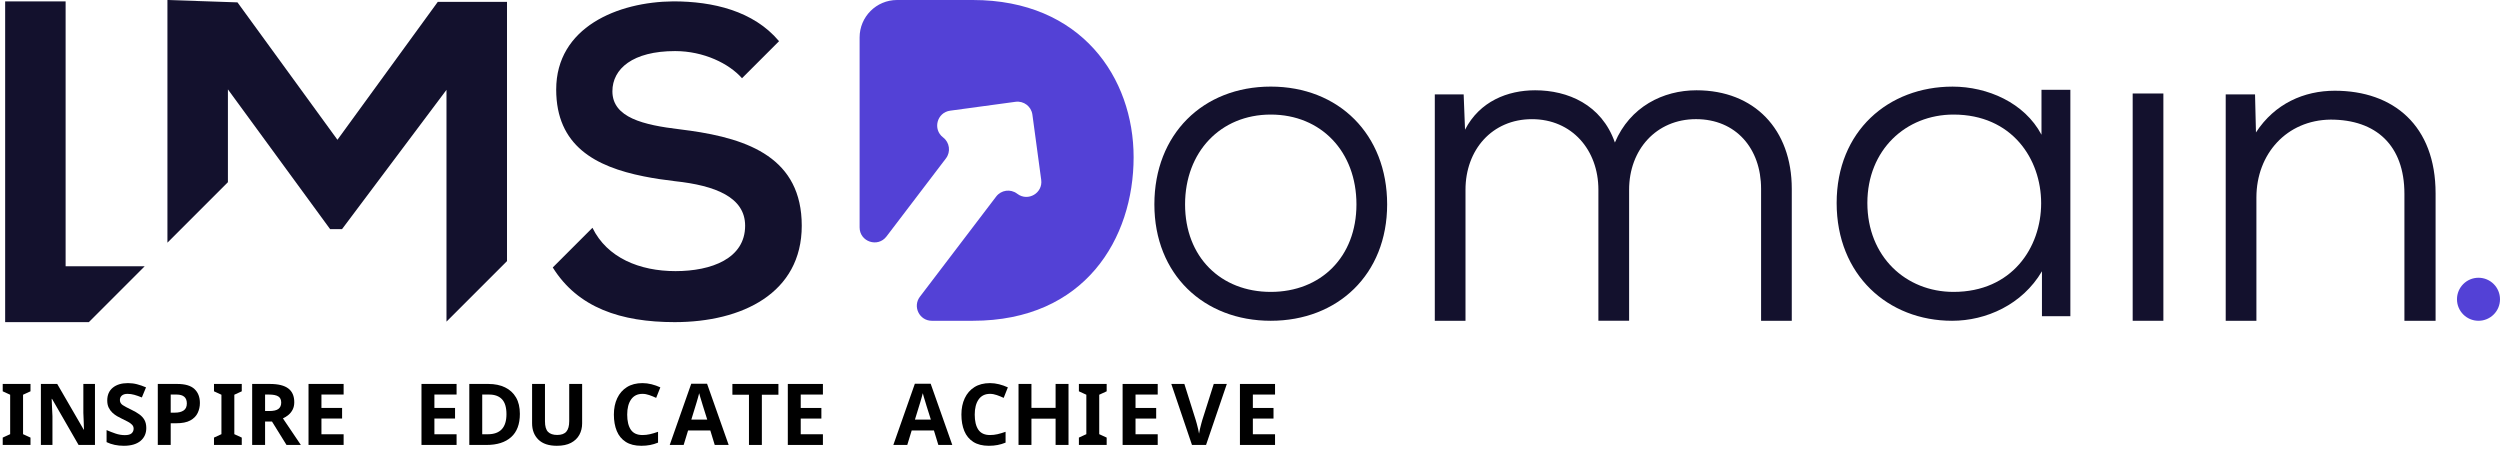
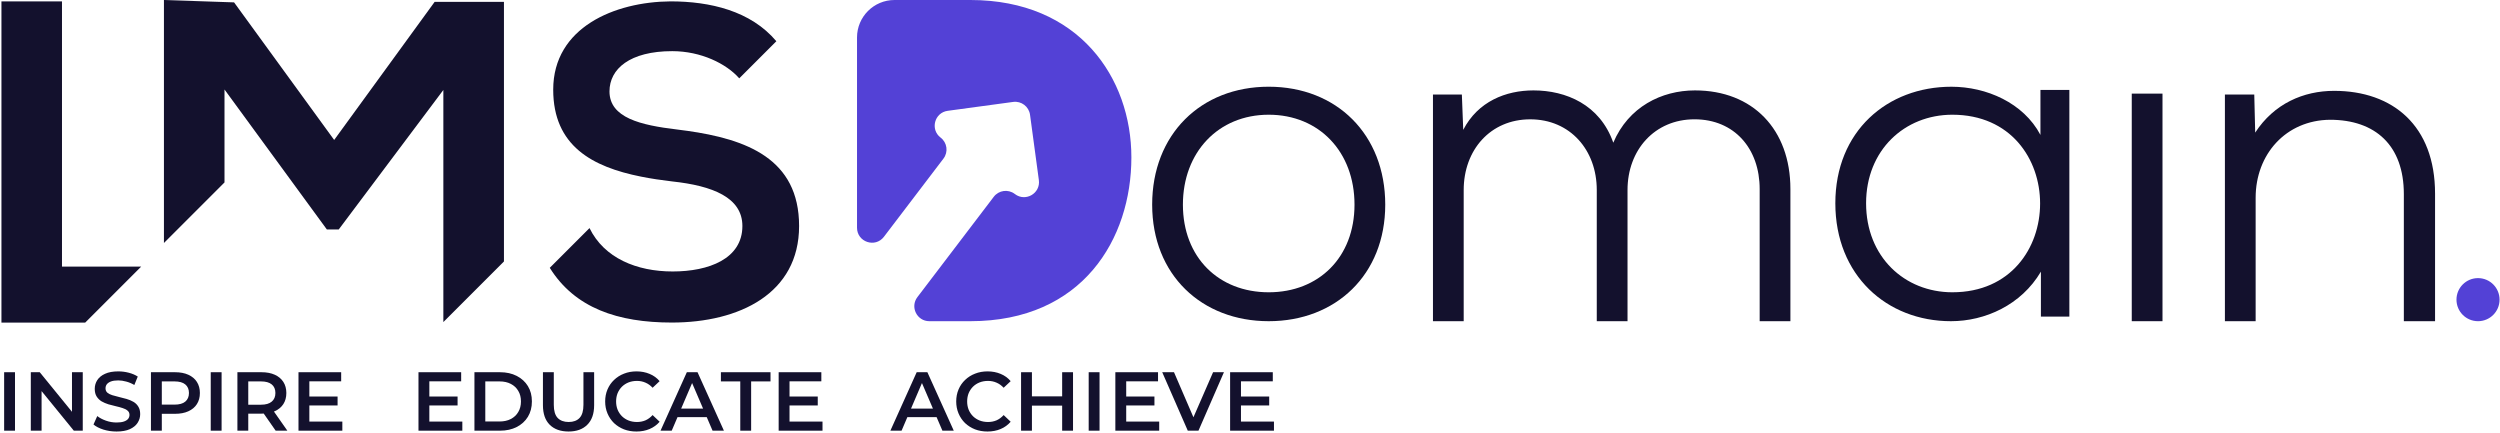
- <svg xmlns="http://www.w3.org/2000/svg" id="Layer_2" data-name="Layer 2" viewBox="0 0 1348.76 251.98">
-   <defs>
-     <style>
-       .cls-1 {
-         fill: #13112d;
-       }
- 
-       .cls-2 {
-         fill: #5341d6;
-       }
- 
-       .cls-3 {
-         letter-spacing: -.01em;
-       }
- 
-       .cls-4 {
-         font-family: Montserrat-SemiBold, Montserrat;
-         font-size: 46.07px;
-         font-weight: 600;
-       }
- 
-       .cls-5 {
-         letter-spacing: 0em;
-       }
- 
-       .cls-6 {
-         letter-spacing: 0em;
-       }
- 
-       .cls-7 {
-         letter-spacing: -.03em;
-       }
-     </style>
-   </defs>
-   <g id="Layer_1-2" data-name="Layer 1">
-     <g>
-       <path class="cls-1" d="M372.05,70.47c-1.75-.24-3.52-.48-5.28-.7-19.59-2.33-36.38-6.29-36.38-20.52,0-12.13,10.97-21.69,33.82-21.69,15.47,0,29.15,6.74,36.1,14.65l19.99-19.99C406.48,5.81,384.54.74,363.28.74c-30.08.23-63.21,14-63.21,47.57,0,30.33,21.1,41.62,47.29,46.85,5.44,1.1,11.11,1.92,16.85,2.6,21.69,2.33,37.79,8.62,37.79,24.02,0,17.72-18.2,24.49-37.56,24.49s-36.9-7.18-44.81-23.38l-21.41,21.41c13.52,21.72,36.72,29.49,65.76,29.49,36.38,0,68.57-15.62,68.57-52.01s-28.51-46.81-60.49-51.32Z" />
-       <path class="cls-1" d="M35.4,143.64V.74H2.78v173.06h45.14l30.15-30.16h-42.66Z" />
-       <path class="cls-1" d="M236.2.99l-54.15,74.42L128.12,1.28l-37.79-1.28v130.92l32.63-32.63v-50.07l55.14,75.4h6.42l56.36-75.15v125.05l32.65-32.65V.99h-37.34Z" />
-       <path class="cls-1" d="M748.37,110.26c0,37.83-26.7,62.8-62.79,62.8s-62.79-24.97-62.79-62.8,26.2-63.54,62.79-63.54,62.79,25.71,62.79,63.54ZM639.35,110.26c0,28.43,19.28,47.22,46.23,47.22s46.23-18.79,46.23-47.22-19.04-48.45-46.23-48.45-46.23,20.27-46.23,48.45Z" />
-       <path class="cls-1" d="M862.34,173.06v-70.7c0-21.51-14.34-38.07-35.85-38.07s-35.85,16.56-35.85,38.07v70.7h-16.56V50.93h15.57l.74,19.04c7.91-15.33,22.99-21.26,37.83-21.26,17.55,0,35.85,7.66,43.02,28.18,8.16-19.28,25.96-28.18,44.01-28.18,31.15,0,51.42,21.01,51.42,53.15v71.2h-16.56v-71.2c0-21.76-13.6-37.58-35.11-37.58s-36.09,16.56-36.09,38.07v70.7h-16.56Z" />
-       <path class="cls-1" d="M1101.39,48.46h15.58v122.13h-15.33v-24.23c-10.63,18.05-30.16,26.7-48.46,26.7-34.61,0-62.3-24.72-62.3-63.54s27.94-62.79,62.55-62.79c18.79,0,38.81,8.65,47.96,25.96v-24.23ZM1007.45,109.52c0,28.92,20.77,47.96,46.48,47.96,63.04,0,63.04-95.67,0-95.67-25.71,0-46.48,19.04-46.48,47.71Z" />
-       <path class="cls-1" d="M1150.59,50.44v122.62h16.56V50.44h-16.56Z" />
-       <path class="cls-1" d="M1297.19,173.06v-68.48c0-26.21-15.33-40.05-39.8-40.05-23.73.25-40.05,18.54-40.05,42.03v66.5h-16.56V50.93h15.82l.5,20.52c10.14-15.58,25.96-22.5,42.52-22.5,31.64,0,54.39,18.79,54.39,55.38v68.73h-16.81Z" />
-       <path class="cls-2" d="M611.59,84.81c0,43.76-26.19,88.25-86.76,88.25h-22.11c-6.68,0-10.47-7.65-6.43-12.97l41.15-54.06c2.69-3.53,7.73-4.23,11.28-1.56l.16.12c5.73,4.31,13.82-.43,12.86-7.54l-4.76-35.21c-.6-4.42-4.67-7.52-9.09-6.92l-35.28,4.79c-7.13.97-9.53,10.07-3.81,14.43h0c3.55,2.7,4.24,7.77,1.53,11.32l-32.07,42.12c-4.68,6.15-14.5,2.84-14.5-4.89V20.2c0-11.15,9.04-20.2,20.2-20.2h40.87c58.58,0,86.76,42.03,86.76,84.81Z" />
-       <text class="cls-4" transform="translate(0 240.05)">
-         <tspan x="0" y="0">INS</tspan>
-         <tspan class="cls-5" x="80.99" y="0">P</tspan>
-         <tspan class="cls-6" x="113.98" y="0">IRE</tspan>
-       </text>
-       <text class="cls-4" transform="translate(223.25 240.05)">
-         <tspan x="0" y="0">EDU</tspan>
-         <tspan class="cls-3" x="105.27" y="0">C</tspan>
-         <tspan class="cls-7" x="138.07" y="0">A</tspan>
-         <tspan x="170.96" y="0">TE</tspan>
-       </text>
-       <text class="cls-4" transform="translate(481.96 240.05)">
-         <tspan class="cls-5" x="0" y="0">A</tspan>
-         <tspan x="34.05" y="0">CHI</tspan>
-         <tspan class="cls-5" x="119.55" y="0">E</tspan>
-         <tspan class="cls-3" x="149.96" y="0">V</tspan>
-         <tspan x="182.85" y="0">E</tspan>
-       </text>
-       <rect class="cls-2" x="1325.55" y="149.85" width="23.21" height="23.21" rx="11.6" ry="11.6" />
-     </g>
-   </g>
+ <svg xmlns="http://www.w3.org/2000/svg" width="1347" height="233" viewBox="0 0 1347 233" fill="none">
+   <path d="M370.051 70.47C368.301 70.23 366.531 69.99 364.771 69.77C345.181 67.44 328.391 63.48 328.391 49.25C328.391 37.12 339.361 27.56 362.211 27.56C377.681 27.56 391.361 34.3 398.311 42.21L418.301 22.22C404.481 5.81 382.541 0.74 361.281 0.74C331.201 0.97 298.071 14.74 298.071 48.31C298.071 78.64 319.171 89.93 345.361 95.16C350.801 96.26 356.471 97.08 362.211 97.76C383.901 100.09 400.001 106.38 400.001 121.78C400.001 139.5 381.801 146.27 362.441 146.27C343.081 146.27 325.541 139.09 317.631 122.89L296.221 144.3C309.741 166.02 332.941 173.79 361.981 173.79C398.361 173.79 430.551 158.17 430.551 121.78C430.551 85.39 402.041 74.97 370.061 70.46L370.051 70.47Z" fill="#13112D" />
+   <path d="M33.399 143.64V0.74H0.779V173.8H45.919L76.069 143.64H33.409H33.399Z" fill="#13112D" />
+   <path d="M234.2 0.99L180.05 75.41L126.12 1.28L88.33 0V130.92L120.96 98.29V48.22L176.1 123.62H182.52L238.88 48.47V173.52L271.53 140.87V0.99H234.19H234.2Z" fill="#13112D" />
+   <path d="M746.369 110.261C746.369 148.091 719.669 173.061 683.579 173.061C647.489 173.061 620.789 148.091 620.789 110.261C620.789 72.431 646.989 46.721 683.579 46.721C720.169 46.721 746.369 72.431 746.369 110.261ZM637.349 110.261C637.349 138.691 656.629 157.481 683.579 157.481C710.529 157.481 729.809 138.691 729.809 110.261C729.809 81.831 710.769 61.811 683.579 61.811C656.389 61.811 637.349 82.081 637.349 110.261Z" fill="#13112D" />
+   <path d="M860.34 173.061V102.361C860.34 80.851 846 64.291 824.49 64.291C802.98 64.291 788.64 80.851 788.64 102.361V173.061H772.08V50.931H787.65L788.39 69.971C796.3 54.641 811.38 48.711 826.22 48.711C843.77 48.711 862.07 56.371 869.24 76.891C877.4 57.611 895.2 48.711 913.25 48.711C944.4 48.711 964.67 69.721 964.67 101.861V173.061H948.11V101.861C948.11 80.101 934.51 64.281 913 64.281C891.49 64.281 876.91 80.841 876.91 102.351V173.051H860.35L860.34 173.061Z" fill="#13112D" />
+   <path d="M1099.39 48.461H1114.97V170.59H1099.64V146.36C1089.01 164.41 1069.48 173.06 1051.18 173.06C1016.57 173.06 988.881 148.34 988.881 109.52C988.881 70.701 1016.82 46.73 1051.43 46.73C1070.22 46.73 1090.24 55.38 1099.39 72.691V48.461ZM1005.45 109.52C1005.45 138.44 1026.22 157.48 1051.93 157.48C1114.97 157.48 1114.97 61.81 1051.93 61.81C1026.22 61.81 1005.45 80.85 1005.45 109.52Z" fill="#13112D" />
+   <path d="M1148.59 50.44V173.059H1165.15V50.44H1148.59Z" fill="#13112D" />
+   <path d="M1295.19 173.059V104.579C1295.19 78.369 1279.86 64.529 1255.39 64.529C1231.66 64.779 1215.34 83.069 1215.34 106.559V173.059H1198.78V50.929H1214.6L1215.1 71.449C1225.24 55.869 1241.06 48.949 1257.62 48.949C1289.26 48.949 1312.01 67.739 1312.01 104.329V173.059H1295.2H1295.19Z" fill="#13112D" />
+   <path d="M609.59 84.81C609.59 128.57 583.4 173.06 522.83 173.06H500.72C494.04 173.06 490.25 165.41 494.29 160.09L535.44 106.03C538.13 102.5 543.17 101.8 546.72 104.47L546.88 104.59C552.61 108.9 560.7 104.16 559.74 97.05L554.98 61.84C554.38 57.42 550.31 54.32 545.89 54.92L510.61 59.71C503.48 60.68 501.08 69.78 506.8 74.14C510.35 76.84 511.04 81.91 508.33 85.46L476.26 127.58C471.58 133.73 461.76 130.42 461.76 122.69V20.2C461.76 9.05 470.8 0 481.96 0H522.83C581.41 0 609.59 42.03 609.59 84.81Z" fill="#5341D6" />
+   <path d="M166.228 213.646H181.888V218.461H166.228V213.646ZM166.678 227.146H184.453V232.051H160.828V200.551H183.823V205.456H166.678V227.146Z" fill="#13112D" />
+   <path d="M127.914 232.051V200.551H140.874C143.664 200.551 146.049 201.001 148.029 201.901C150.039 202.801 151.584 204.091 152.664 205.771C153.744 207.451 154.284 209.446 154.284 211.756C154.284 214.066 153.744 216.061 152.664 217.741C151.584 219.391 150.039 220.666 148.029 221.566C146.049 222.436 143.664 222.871 140.874 222.871H131.154L133.764 220.216V232.051H127.914ZM148.524 232.051L140.559 220.621H146.814L154.824 232.051H148.524ZM133.764 220.846L131.154 218.056H140.604C143.184 218.056 145.119 217.501 146.409 216.391C147.729 215.281 148.389 213.736 148.389 211.756C148.389 209.746 147.729 208.201 146.409 207.121C145.119 206.041 143.184 205.501 140.604 205.501H131.154L133.764 202.621V220.846Z" fill="#13112D" />
+   <path d="M113.543 232.051V200.551H119.393V232.051H113.543Z" fill="#13112D" />
+   <path d="M81.332 232.051V200.551H94.292C97.082 200.551 99.467 201.001 101.447 201.901C103.457 202.801 105.002 204.091 106.082 205.771C107.162 207.451 107.702 209.446 107.702 211.756C107.702 214.066 107.162 216.061 106.082 217.741C105.002 219.421 103.457 220.711 101.447 221.611C99.467 222.511 97.082 222.961 94.292 222.961H84.572L87.182 220.216V232.051H81.332ZM87.182 220.846L84.572 218.011H94.022C96.602 218.011 98.537 217.471 99.827 216.391C101.147 215.281 101.807 213.736 101.807 211.756C101.807 209.746 101.147 208.201 99.827 207.121C98.537 206.041 96.602 205.501 94.022 205.501H84.572L87.182 202.621V220.846Z" fill="#13112D" />
+   <path d="M62.795 232.502C60.335 232.502 57.98 232.157 55.73 231.467C53.48 230.747 51.695 229.832 50.375 228.722L52.4 224.177C53.66 225.167 55.22 225.992 57.08 226.652C58.94 227.312 60.845 227.642 62.795 227.642C64.445 227.642 65.78 227.462 66.8 227.102C67.82 226.742 68.57 226.262 69.05 225.662C69.53 225.032 69.77 224.327 69.77 223.547C69.77 222.587 69.425 221.822 68.735 221.252C68.045 220.652 67.145 220.187 66.035 219.857C64.955 219.497 63.74 219.167 62.39 218.867C61.07 218.567 59.735 218.222 58.385 217.832C57.065 217.412 55.85 216.887 54.74 216.257C53.66 215.597 52.775 214.727 52.085 213.647C51.395 212.567 51.05 211.187 51.05 209.507C51.05 207.797 51.5 206.237 52.4 204.827C53.33 203.387 54.725 202.247 56.585 201.407C58.475 200.537 60.86 200.102 63.74 200.102C65.63 200.102 67.505 200.342 69.365 200.822C71.225 201.302 72.845 201.992 74.225 202.892L72.38 207.437C70.97 206.597 69.515 205.982 68.015 205.592C66.515 205.172 65.075 204.962 63.695 204.962C62.075 204.962 60.755 205.157 59.735 205.547C58.745 205.937 58.01 206.447 57.53 207.077C57.08 207.707 56.855 208.427 56.855 209.237C56.855 210.197 57.185 210.977 57.845 211.577C58.535 212.147 59.42 212.597 60.5 212.927C61.61 213.257 62.84 213.587 64.19 213.917C65.54 214.217 66.875 214.562 68.195 214.952C69.545 215.342 70.76 215.852 71.84 216.482C72.95 217.112 73.835 217.967 74.495 219.047C75.185 220.127 75.53 221.492 75.53 223.142C75.53 224.822 75.065 226.382 74.135 227.822C73.235 229.232 71.84 230.372 69.95 231.242C68.06 232.082 65.675 232.502 62.795 232.502Z" fill="#13112D" />
+   <path d="M16.6 232.051V200.551H21.415L41.17 224.806H38.785V200.551H44.59V232.051H39.775L20.02 207.796H22.405V232.051H16.6Z" fill="#13112D" />
+   <path d="M2.23 232.051V200.551H8.08V232.051H2.23Z" fill="#13112D" />
+   <path d="M424.943 213.646H440.603V218.461H424.943V213.646ZM425.393 227.146H443.168V232.051H419.543V200.551H442.538V205.456H425.393V227.146Z" fill="#13112D" />
+   <path d="M398.862 232.051V205.501H388.422V200.551H415.152V205.501H404.712V232.051H398.862Z" fill="#13112D" />
+   <path d="M355.893 232.051L370.068 200.551H375.828L390.048 232.051H383.928L371.733 203.656H374.073L361.923 232.051H355.893ZM362.418 224.761L363.993 220.171H381.003L382.578 224.761H362.418Z" fill="#13112D" />
+   <path d="M342.892 232.502C340.492 232.502 338.258 232.112 336.188 231.332C334.147 230.522 332.362 229.397 330.832 227.957C329.332 226.487 328.162 224.762 327.322 222.782C326.482 220.802 326.062 218.642 326.062 216.302C326.062 213.962 326.482 211.802 327.322 209.822C328.162 207.842 329.347 206.132 330.877 204.692C332.407 203.222 334.192 202.097 336.232 201.317C338.272 200.507 340.507 200.102 342.938 200.102C345.517 200.102 347.872 200.552 350.002 201.452C352.132 202.322 353.933 203.627 355.403 205.367L351.623 208.922C350.483 207.692 349.208 206.777 347.798 206.177C346.388 205.547 344.857 205.232 343.207 205.232C341.557 205.232 340.042 205.502 338.662 206.042C337.312 206.582 336.127 207.347 335.107 208.337C334.117 209.327 333.337 210.497 332.767 211.847C332.227 213.197 331.957 214.682 331.957 216.302C331.957 217.922 332.227 219.407 332.767 220.757C333.337 222.107 334.117 223.277 335.107 224.267C336.127 225.257 337.312 226.022 338.662 226.562C340.042 227.102 341.557 227.372 343.207 227.372C344.857 227.372 346.388 227.072 347.798 226.472C349.208 225.842 350.483 224.897 351.623 223.637L355.403 227.237C353.933 228.947 352.132 230.252 350.002 231.152C347.872 232.052 345.502 232.502 342.892 232.502Z" fill="#13112D" />
+   <path d="M306.35 232.501C302.03 232.501 298.64 231.286 296.18 228.856C293.75 226.426 292.535 222.916 292.535 218.326V200.551H298.385V218.101C298.385 221.341 299.075 223.696 300.455 225.166C301.865 226.636 303.845 227.371 306.395 227.371C308.945 227.371 310.91 226.636 312.29 225.166C313.67 223.696 314.36 221.341 314.36 218.101V200.551H320.12V218.326C320.12 222.916 318.89 226.426 316.43 228.856C314 231.286 310.64 232.501 306.35 232.501Z" fill="#13112D" />
+   <path d="M255.627 232.051V200.551H269.397C272.817 200.551 275.817 201.211 278.397 202.531C280.977 203.851 282.987 205.681 284.427 208.021C285.867 210.361 286.587 213.121 286.587 216.301C286.587 219.451 285.867 222.211 284.427 224.581C282.987 226.921 280.977 228.751 278.397 230.071C275.817 231.391 272.817 232.051 269.397 232.051H255.627ZM261.477 227.101H269.127C271.497 227.101 273.537 226.651 275.247 225.751C276.987 224.851 278.322 223.591 279.252 221.971C280.212 220.351 280.692 218.461 280.692 216.301C280.692 214.111 280.212 212.221 279.252 210.631C278.322 209.011 276.987 207.751 275.247 206.851C273.537 205.951 271.497 205.501 269.127 205.501H261.477V227.101Z" fill="#13112D" />
+   <path d="M230.88 213.646H246.54V218.461H230.88V213.646ZM231.33 227.146H249.105V232.051H225.48V200.551H248.475V205.456H231.33V227.146Z" fill="#13112D" />
+   <path d="M668.185 213.646H683.845V218.461H668.185V213.646ZM668.635 227.146H686.41V232.051H662.785V200.551H685.78V205.456H668.635V227.146Z" fill="#13112D" />
+   <path d="M639.975 232.051L626.205 200.551H632.55L644.835 229.036H641.19L653.61 200.551H659.46L645.735 232.051H639.975Z" fill="#13112D" />
+   <path d="M606.353 213.646H622.013V218.461H606.353V213.646ZM606.803 227.146H624.578V232.051H600.953V200.551H623.948V205.456H606.803V227.146Z" fill="#13112D" />
+   <path d="M586.584 232.051V200.551H592.434V232.051H586.584Z" fill="#13112D" />
+   <path d="M572.292 200.551H578.142V232.051H572.292V200.551ZM556.002 232.051H550.152V200.551H556.002V232.051ZM572.742 218.551H555.507V213.556H572.742V218.551Z" fill="#13112D" />
+   <path d="M532.037 232.502C529.637 232.502 527.402 232.112 525.332 231.332C523.292 230.522 521.507 229.397 519.977 227.957C518.477 226.487 517.307 224.762 516.467 222.782C515.627 220.802 515.207 218.642 515.207 216.302C515.207 213.962 515.627 211.802 516.467 209.822C517.307 207.842 518.492 206.132 520.022 204.692C521.552 203.222 523.337 202.097 525.377 201.317C527.417 200.507 529.652 200.102 532.082 200.102C534.662 200.102 537.017 200.552 539.147 201.452C541.277 202.322 543.077 203.627 544.547 205.367L540.767 208.922C539.627 207.692 538.352 206.777 536.942 206.177C535.532 205.547 534.002 205.232 532.352 205.232C530.702 205.232 529.187 205.502 527.807 206.042C526.457 206.582 525.272 207.347 524.252 208.337C523.262 209.327 522.482 210.497 521.912 211.847C521.372 213.197 521.102 214.682 521.102 216.302C521.102 217.922 521.372 219.407 521.912 220.757C522.482 222.107 523.262 223.277 524.252 224.267C525.272 225.257 526.457 226.022 527.807 226.562C529.187 227.102 530.702 227.372 532.352 227.372C534.002 227.372 535.532 227.072 536.942 226.472C538.352 225.842 539.627 224.897 540.767 223.637L544.547 227.237C543.077 228.947 541.277 230.252 539.147 231.152C537.017 232.052 534.647 232.502 532.037 232.502Z" fill="#13112D" />
+   <path d="M479.736 232.051L493.911 200.551H499.671L513.891 232.051H507.771L495.576 203.656H497.916L485.766 232.051H479.736ZM486.261 224.761L487.836 220.171H504.846L506.421 224.761H486.261Z" fill="#13112D" />
+   <path d="M1335.16 149.85H1335.15C1328.74 149.85 1323.55 155.043 1323.55 161.45V161.46C1323.55 167.866 1328.74 173.06 1335.15 173.06H1335.16C1341.57 173.06 1346.76 167.866 1346.76 161.46V161.45C1346.76 155.043 1341.57 149.85 1335.16 149.85Z" fill="#5341D6" />
</svg>
